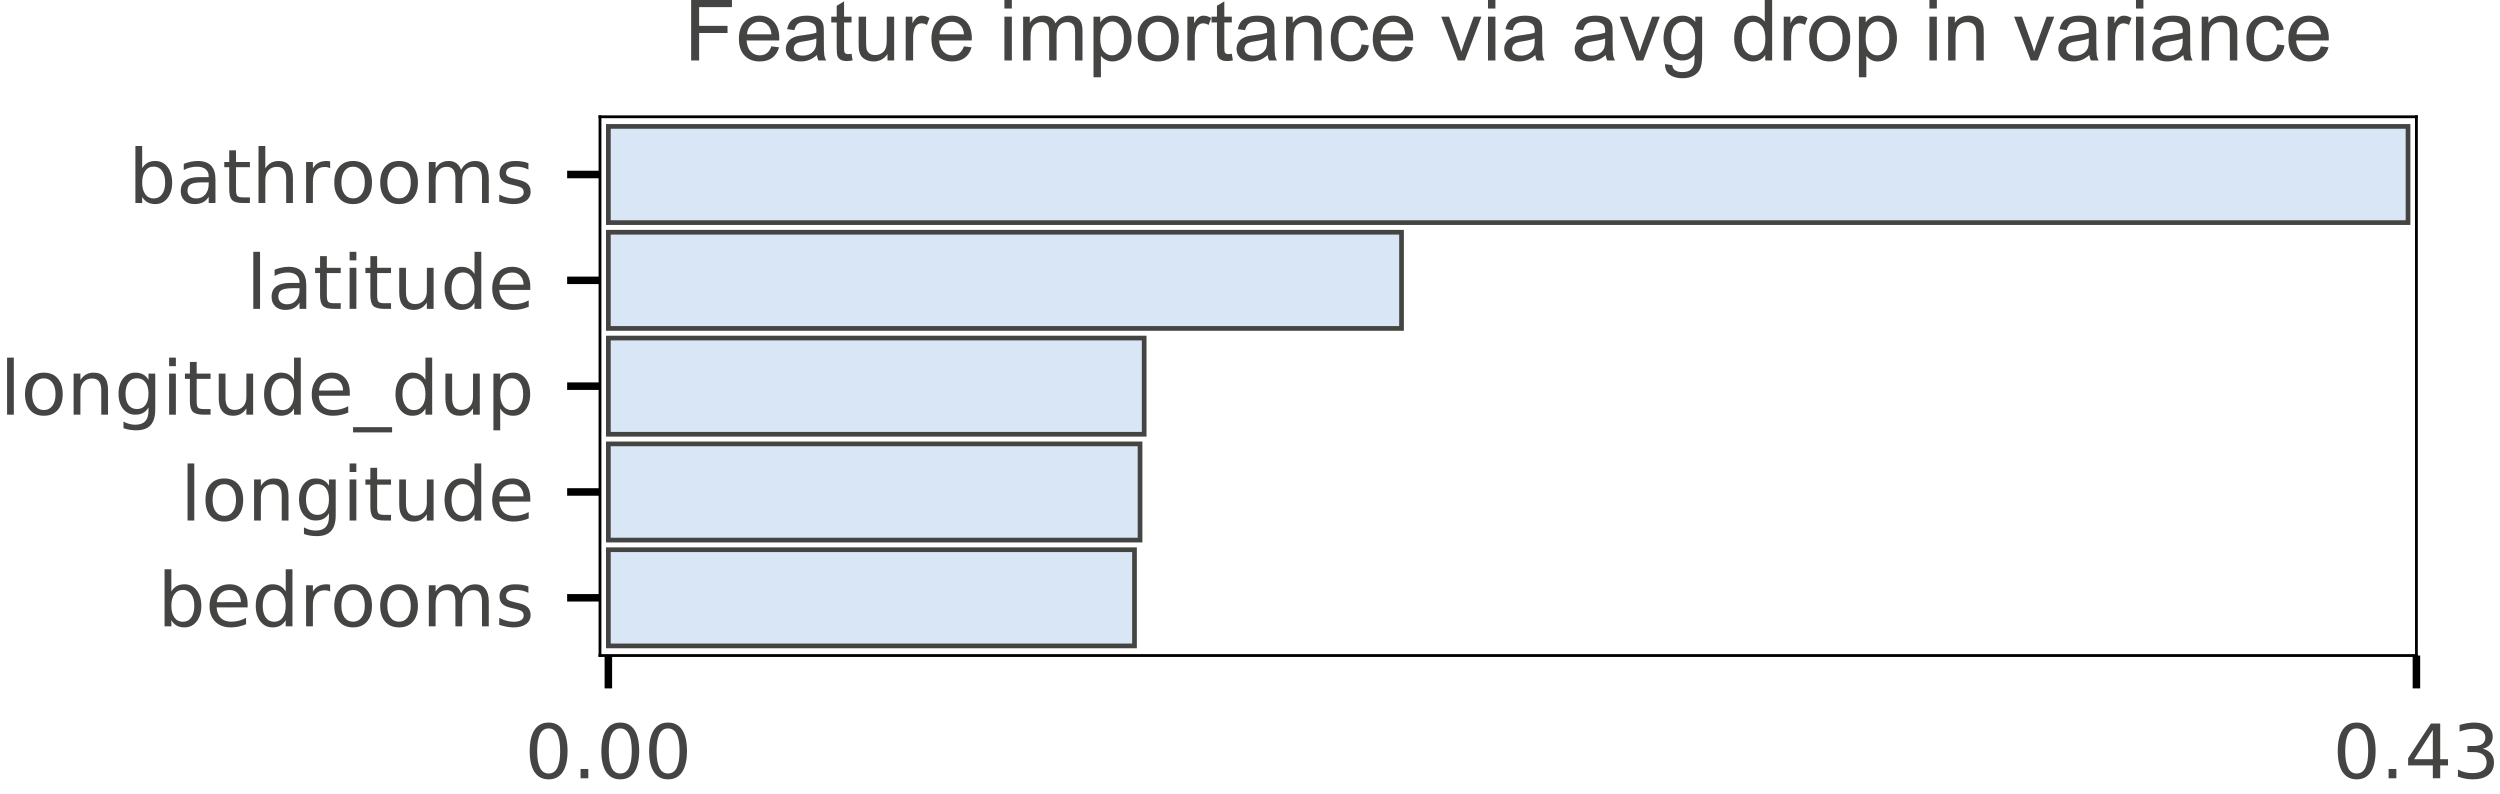
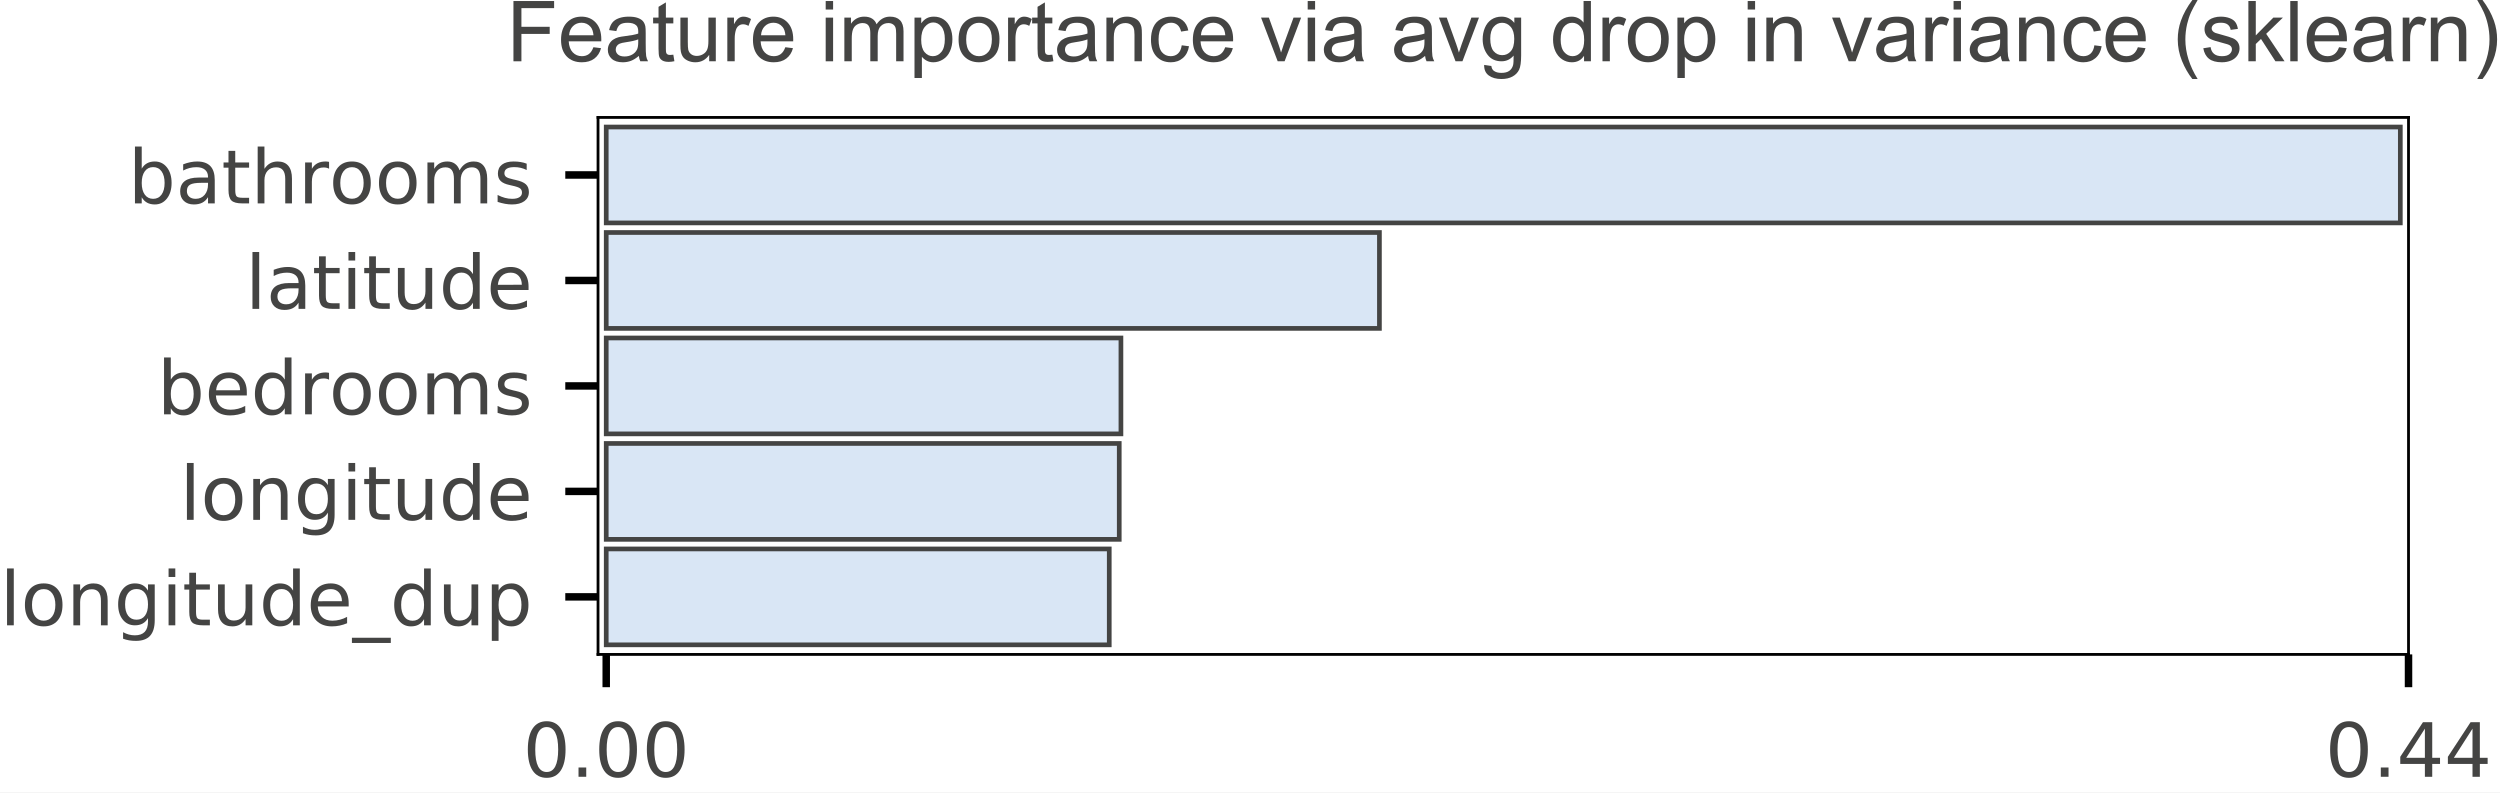
- <svg xmlns="http://www.w3.org/2000/svg" xmlns:xlink="http://www.w3.org/1999/xlink" height="84.585pt" version="1.1" viewBox="0 0 266.355 84.585" width="266.355pt">
+ <svg xmlns="http://www.w3.org/2000/svg" xmlns:xlink="http://www.w3.org/1999/xlink" height="84.694pt" version="1.1" viewBox="0 0 267.228 84.694" width="267.228pt">
  <defs>
    <style type="text/css">
*{stroke-linecap:butt;stroke-linejoin:round;}
  </style>
  </defs>
  <g id="figure_1">
    <g id="patch_1">
-       <path d="M 0 84.585  L 266.355 84.585  L 266.355 0  L 0 0  z " style="fill:#ffffff;" />
+       <path d="M 0 84.694  L 267.228 84.694  L 267.228 0  L 0 0  z " style="fill:#ffffff;" />
    </g>
    <g id="axes_1">
      <g id="patch_2">
-         <path d="M 63.924 69.842  L 257.449 69.842  L 257.449 12.442  L 63.924 12.442  z " style="fill:#ffffff;" />
+         <path d="M 63.924 69.952  L 257.449 69.952  L 257.449 12.552  L 63.924 12.552  z " style="fill:#ffffff;" />
      </g>
      <g id="patch_3">
-         <path clip-path="url(#p1137588283)" d="M 64.816 13.467  L 256.557 13.467  L 256.557 23.717  L 64.816 23.717  z " style="fill:#d9e6f5;stroke:#444443;stroke-linejoin:miter;stroke-width:0.5;" />
+         <path clip-path="url(#pfb091841e2)" d="M 64.8 13.577  L 256.573 13.577  L 256.573 23.827  L 64.8 23.827  z " style="fill:#d9e6f5;stroke:#444443;stroke-linejoin:miter;stroke-width:0.5;" />
      </g>
      <g id="patch_4">
-         <path clip-path="url(#p1137588283)" d="M 64.816 24.742  L 149.322 24.742  L 149.322 34.992  L 64.816 34.992  z " style="fill:#d9e6f5;stroke:#444443;stroke-linejoin:miter;stroke-width:0.5;" />
+         <path clip-path="url(#pfb091841e2)" d="M 64.8 24.852  L 147.448 24.852  L 147.448 35.102  L 64.8 35.102  z " style="fill:#d9e6f5;stroke:#444443;stroke-linejoin:miter;stroke-width:0.5;" />
      </g>
      <g id="patch_5">
-         <path clip-path="url(#p1137588283)" d="M 64.816 36.017  L 121.902 36.017  L 121.902 46.267  L 64.816 46.267  z " style="fill:#d9e6f5;stroke:#444443;stroke-linejoin:miter;stroke-width:0.5;" />
+         <path clip-path="url(#pfb091841e2)" d="M 64.8 36.127  L 119.818 36.127  L 119.818 46.377  L 64.8 46.377  z " style="fill:#d9e6f5;stroke:#444443;stroke-linejoin:miter;stroke-width:0.5;" />
      </g>
      <g id="patch_6">
-         <path clip-path="url(#p1137588283)" d="M 64.816 47.292  L 121.463 47.292  L 121.463 57.542  L 64.816 57.542  z " style="fill:#d9e6f5;stroke:#444443;stroke-linejoin:miter;stroke-width:0.5;" />
+         <path clip-path="url(#pfb091841e2)" d="M 64.8 47.402  L 119.637 47.402  L 119.637 57.652  L 64.8 57.652  z " style="fill:#d9e6f5;stroke:#444443;stroke-linejoin:miter;stroke-width:0.5;" />
      </g>
      <g id="patch_7">
-         <path clip-path="url(#p1137588283)" d="M 64.816 58.567  L 120.871 58.567  L 120.871 68.817  L 64.816 68.817  z " style="fill:#d9e6f5;stroke:#444443;stroke-linejoin:miter;stroke-width:0.5;" />
+         <path clip-path="url(#pfb091841e2)" d="M 64.8 58.677  L 118.569 58.677  L 118.569 68.927  L 64.8 68.927  z " style="fill:#d9e6f5;stroke:#444443;stroke-linejoin:miter;stroke-width:0.5;" />
      </g>
      <g id="matplotlib.axis_1">
        <g id="xtick_1">
          <g id="line2d_1">
            <defs>
-               <path d="M 0 0  L 0 3.5  " id="mfc25a917f9" style="stroke:#000000;stroke-width:0.8;" />
-             </defs>
-             <g>
-               <use style="stroke:#000000;stroke-width:0.8;" x="64.816" xlink:href="#mfc25a917f9" y="69.842" />
+               <path d="M 0 0  L 0 3.5  " id="m6f439a4729" style="stroke:#000000;stroke-width:0.8;" />
+             </defs>
+             <g>
+               <use style="stroke:#000000;stroke-width:0.8;" x="64.8" xlink:href="#m6f439a4729" y="69.952" />
            </g>
          </g>
          <g id="text_1">
            <defs>
              <path d="M 31.781 66.406  Q 24.172 66.406 20.328 58.906  Q 16.5 51.422 16.5 36.375  Q 16.5 21.391 20.328 13.891  Q 24.172 6.391 31.781 6.391  Q 39.453 6.391 43.281 13.891  Q 47.125 21.391 47.125 36.375  Q 47.125 51.422 43.281 58.906  Q 39.453 66.406 31.781 66.406  z M 31.781 74.219  Q 44.047 74.219 50.516 64.516  Q 56.984 54.828 56.984 36.375  Q 56.984 17.969 50.516 8.266  Q 44.047 -1.422 31.781 -1.422  Q 19.531 -1.422 13.062 8.266  Q 6.594 17.969 6.594 36.375  Q 6.594 54.828 13.062 64.516  Q 19.531 74.219 31.781 74.219  z " id="DejaVuSans-30" />
              <path d="M 10.688 12.406  L 21 12.406  L 21 0  L 10.688 0  z " id="DejaVuSans-2e" />
            </defs>
-             <g style="fill:#444443;" transform="translate(55.90957 82.92078)scale(0.08 -0.08)">
+             <g style="fill:#444443;" transform="translate(55.89359 83.03047)scale(0.08 -0.08)">
              <use xlink:href="#DejaVuSans-30" />
              <use x="63.623" xlink:href="#DejaVuSans-2e" />
              <use x="95.41" xlink:href="#DejaVuSans-30" />
              <use x="159.033" xlink:href="#DejaVuSans-30" />
            </g>
          </g>
        </g>
        <g id="xtick_2">
          <g id="line2d_2">
            <g>
-               <use style="stroke:#000000;stroke-width:0.8;" x="257.449" xlink:href="#mfc25a917f9" y="69.842" />
+               <use style="stroke:#000000;stroke-width:0.8;" x="257.449" xlink:href="#m6f439a4729" y="69.952" />
            </g>
          </g>
          <g id="text_2">
            <defs>
              <path d="M 37.797 64.312  L 12.891 25.391  L 37.797 25.391  z M 35.203 72.906  L 47.609 72.906  L 47.609 25.391  L 58.016 25.391  L 58.016 17.188  L 47.609 17.188  L 47.609 0  L 37.797 0  L 37.797 17.188  L 4.891 17.188  L 4.891 26.703  z " id="DejaVuSans-34" />
-               <path d="M 40.578 39.312  Q 47.656 37.797 51.625 33  Q 55.609 28.219 55.609 21.188  Q 55.609 10.406 48.188 4.484  Q 40.766 -1.422 27.094 -1.422  Q 22.516 -1.422 17.656 -0.516  Q 12.797 0.391 7.625 2.203  L 7.625 11.719  Q 11.719 9.328 16.594 8.109  Q 21.484 6.891 26.812 6.891  Q 36.078 6.891 40.938 10.547  Q 45.797 14.203 45.797 21.188  Q 45.797 27.641 41.281 31.266  Q 36.766 34.906 28.719 34.906  L 20.219 34.906  L 20.219 43.016  L 29.109 43.016  Q 36.375 43.016 40.234 45.922  Q 44.094 48.828 44.094 54.297  Q 44.094 59.906 40.109 62.906  Q 36.141 65.922 28.719 65.922  Q 24.656 65.922 20.016 65.031  Q 15.375 64.156 9.812 62.312  L 9.812 71.094  Q 15.438 72.656 20.344 73.438  Q 25.25 74.219 29.594 74.219  Q 40.828 74.219 47.359 69.109  Q 53.906 64.016 53.906 55.328  Q 53.906 49.266 50.438 45.094  Q 46.969 40.922 40.578 39.312  z " id="DejaVuSans-33" />
-             </defs>
-             <g style="fill:#444443;" transform="translate(248.5425 82.92078)scale(0.08 -0.08)">
+             </defs>
+             <g style="fill:#444443;" transform="translate(248.5425 83.03047)scale(0.08 -0.08)">
              <use xlink:href="#DejaVuSans-30" />
              <use x="63.623" xlink:href="#DejaVuSans-2e" />
              <use x="95.41" xlink:href="#DejaVuSans-34" />
-               <use x="159.033" xlink:href="#DejaVuSans-33" />
+               <use x="159.033" xlink:href="#DejaVuSans-34" />
            </g>
          </g>
        </g>
      </g>
      <g id="matplotlib.axis_2">
        <g id="ytick_1">
          <g id="line2d_3">
            <defs>
-               <path d="M 0 0  L -3.5 0  " id="mf39a4a73df" style="stroke:#000000;stroke-width:0.8;" />
-             </defs>
-             <g>
-               <use style="stroke:#000000;stroke-width:0.8;" x="63.924" xlink:href="#mf39a4a73df" y="18.592" />
+               <path d="M 0 0  L -3.5 0  " id="mdb4464d7c2" style="stroke:#000000;stroke-width:0.8;" />
+             </defs>
+             <g>
+               <use style="stroke:#000000;stroke-width:0.8;" x="63.924" xlink:href="#mdb4464d7c2" y="18.702" />
            </g>
          </g>
          <g id="text_3">
            <defs>
              <path d="M 48.688 27.297  Q 48.688 37.203 44.609 42.844  Q 40.531 48.484 33.406 48.484  Q 26.266 48.484 22.188 42.844  Q 18.109 37.203 18.109 27.297  Q 18.109 17.391 22.188 11.75  Q 26.266 6.109 33.406 6.109  Q 40.531 6.109 44.609 11.75  Q 48.688 17.391 48.688 27.297  z M 18.109 46.391  Q 20.953 51.266 25.266 53.625  Q 29.594 56 35.594 56  Q 45.562 56 51.781 48.094  Q 58.016 40.188 58.016 27.297  Q 58.016 14.406 51.781 6.484  Q 45.562 -1.422 35.594 -1.422  Q 29.594 -1.422 25.266 0.953  Q 20.953 3.328 18.109 8.203  L 18.109 0  L 9.078 0  L 9.078 75.984  L 18.109 75.984  z " id="DejaVuSans-62" />
              <path d="M 34.281 27.484  Q 23.391 27.484 19.188 25  Q 14.984 22.516 14.984 16.5  Q 14.984 11.719 18.141 8.906  Q 21.297 6.109 26.703 6.109  Q 34.188 6.109 38.703 11.406  Q 43.219 16.703 43.219 25.484  L 43.219 27.484  z M 52.203 31.203  L 52.203 0  L 43.219 0  L 43.219 8.297  Q 40.141 3.328 35.547 0.953  Q 30.953 -1.422 24.312 -1.422  Q 15.922 -1.422 10.953 3.297  Q 6 8.016 6 15.922  Q 6 25.141 12.172 29.828  Q 18.359 34.516 30.609 34.516  L 43.219 34.516  L 43.219 35.406  Q 43.219 41.609 39.141 45  Q 35.062 48.391 27.688 48.391  Q 23 48.391 18.547 47.266  Q 14.109 46.141 10.016 43.891  L 10.016 52.203  Q 14.938 54.109 19.578 55.047  Q 24.219 56 28.609 56  Q 40.484 56 46.344 49.844  Q 52.203 43.703 52.203 31.203  z " id="DejaVuSans-61" />
              <path d="M 18.312 70.219  L 18.312 54.688  L 36.812 54.688  L 36.812 47.703  L 18.312 47.703  L 18.312 18.016  Q 18.312 11.328 20.141 9.422  Q 21.969 7.516 27.594 7.516  L 36.812 7.516  L 36.812 0  L 27.594 0  Q 17.188 0 13.234 3.875  Q 9.281 7.766 9.281 18.016  L 9.281 47.703  L 2.688 47.703  L 2.688 54.688  L 9.281 54.688  L 9.281 70.219  z " id="DejaVuSans-74" />
              <path d="M 54.891 33.016  L 54.891 0  L 45.906 0  L 45.906 32.719  Q 45.906 40.484 42.875 44.328  Q 39.844 48.188 33.797 48.188  Q 26.516 48.188 22.312 43.547  Q 18.109 38.922 18.109 30.906  L 18.109 0  L 9.078 0  L 9.078 75.984  L 18.109 75.984  L 18.109 46.188  Q 21.344 51.125 25.703 53.562  Q 30.078 56 35.797 56  Q 45.219 56 50.047 50.172  Q 54.891 44.344 54.891 33.016  z " id="DejaVuSans-68" />
              <path d="M 41.109 46.297  Q 39.594 47.172 37.812 47.578  Q 36.031 48 33.891 48  Q 26.266 48 22.188 43.047  Q 18.109 38.094 18.109 28.812  L 18.109 0  L 9.078 0  L 9.078 54.688  L 18.109 54.688  L 18.109 46.188  Q 20.953 51.172 25.484 53.578  Q 30.031 56 36.531 56  Q 37.453 56 38.578 55.875  Q 39.703 55.766 41.062 55.516  z " id="DejaVuSans-72" />
              <path d="M 30.609 48.391  Q 23.391 48.391 19.188 42.75  Q 14.984 37.109 14.984 27.297  Q 14.984 17.484 19.156 11.844  Q 23.344 6.203 30.609 6.203  Q 37.797 6.203 41.984 11.859  Q 46.188 17.531 46.188 27.297  Q 46.188 37.016 41.984 42.703  Q 37.797 48.391 30.609 48.391  z M 30.609 56  Q 42.328 56 49.016 48.375  Q 55.719 40.766 55.719 27.297  Q 55.719 13.875 49.016 6.219  Q 42.328 -1.422 30.609 -1.422  Q 18.844 -1.422 12.172 6.219  Q 5.516 13.875 5.516 27.297  Q 5.516 40.766 12.172 48.375  Q 18.844 56 30.609 56  z " id="DejaVuSans-6f" />
              <path d="M 52 44.188  Q 55.375 50.25 60.062 53.125  Q 64.75 56 71.094 56  Q 79.641 56 84.281 50.016  Q 88.922 44.047 88.922 33.016  L 88.922 0  L 79.891 0  L 79.891 32.719  Q 79.891 40.578 77.094 44.375  Q 74.312 48.188 68.609 48.188  Q 61.625 48.188 57.562 43.547  Q 53.516 38.922 53.516 30.906  L 53.516 0  L 44.484 0  L 44.484 32.719  Q 44.484 40.625 41.703 44.406  Q 38.922 48.188 33.109 48.188  Q 26.219 48.188 22.156 43.531  Q 18.109 38.875 18.109 30.906  L 18.109 0  L 9.078 0  L 9.078 54.688  L 18.109 54.688  L 18.109 46.188  Q 21.188 51.219 25.484 53.609  Q 29.781 56 35.688 56  Q 41.656 56 45.828 52.969  Q 50 49.953 52 44.188  z " id="DejaVuSans-6d" />
              <path d="M 44.281 53.078  L 44.281 44.578  Q 40.484 46.531 36.375 47.5  Q 32.281 48.484 27.875 48.484  Q 21.188 48.484 17.844 46.438  Q 14.5 44.391 14.5 40.281  Q 14.5 37.156 16.891 35.375  Q 19.281 33.594 26.516 31.984  L 29.594 31.297  Q 39.156 29.25 43.188 25.516  Q 47.219 21.781 47.219 15.094  Q 47.219 7.469 41.188 3.016  Q 35.156 -1.422 24.609 -1.422  Q 20.219 -1.422 15.453 -0.562  Q 10.688 0.297 5.422 2  L 5.422 11.281  Q 10.406 8.688 15.234 7.391  Q 20.062 6.109 24.812 6.109  Q 31.156 6.109 34.562 8.281  Q 37.984 10.453 37.984 14.406  Q 37.984 18.062 35.516 20.016  Q 33.062 21.969 24.703 23.781  L 21.578 24.516  Q 13.234 26.266 9.516 29.906  Q 5.812 33.547 5.812 39.891  Q 5.812 47.609 11.281 51.797  Q 16.75 56 26.812 56  Q 31.781 56 36.172 55.266  Q 40.578 54.547 44.281 53.078  z " id="DejaVuSans-73" />
            </defs>
-             <g style="fill:#444443;" transform="translate(13.7 21.63141)scale(0.08 -0.08)">
+             <g style="fill:#444443;" transform="translate(13.7 21.74109)scale(0.08 -0.08)">
              <use xlink:href="#DejaVuSans-62" />
              <use x="63.477" xlink:href="#DejaVuSans-61" />
              <use x="124.756" xlink:href="#DejaVuSans-74" />
              <use x="163.965" xlink:href="#DejaVuSans-68" />
              <use x="227.344" xlink:href="#DejaVuSans-72" />
              <use x="268.426" xlink:href="#DejaVuSans-6f" />
              <use x="329.607" xlink:href="#DejaVuSans-6f" />
              <use x="390.789" xlink:href="#DejaVuSans-6d" />
              <use x="488.201" xlink:href="#DejaVuSans-73" />
            </g>
          </g>
        </g>
        <g id="ytick_2">
          <g id="line2d_4">
            <g>
-               <use style="stroke:#000000;stroke-width:0.8;" x="63.924" xlink:href="#mf39a4a73df" y="29.867" />
+               <use style="stroke:#000000;stroke-width:0.8;" x="63.924" xlink:href="#mdb4464d7c2" y="29.977" />
            </g>
          </g>
          <g id="text_4">
            <defs>
              <path d="M 9.422 75.984  L 18.406 75.984  L 18.406 0  L 9.422 0  z " id="DejaVuSans-6c" />
              <path d="M 9.422 54.688  L 18.406 54.688  L 18.406 0  L 9.422 0  z M 9.422 75.984  L 18.406 75.984  L 18.406 64.594  L 9.422 64.594  z " id="DejaVuSans-69" />
              <path d="M 8.5 21.578  L 8.5 54.688  L 17.484 54.688  L 17.484 21.922  Q 17.484 14.156 20.5 10.266  Q 23.531 6.391 29.594 6.391  Q 36.859 6.391 41.078 11.031  Q 45.312 15.672 45.312 23.688  L 45.312 54.688  L 54.297 54.688  L 54.297 0  L 45.312 0  L 45.312 8.406  Q 42.047 3.422 37.719 1  Q 33.406 -1.422 27.688 -1.422  Q 18.266 -1.422 13.375 4.438  Q 8.5 10.297 8.5 21.578  z M 31.109 56  z " id="DejaVuSans-75" />
              <path d="M 45.406 46.391  L 45.406 75.984  L 54.391 75.984  L 54.391 0  L 45.406 0  L 45.406 8.203  Q 42.578 3.328 38.25 0.953  Q 33.938 -1.422 27.875 -1.422  Q 17.969 -1.422 11.734 6.484  Q 5.516 14.406 5.516 27.297  Q 5.516 40.188 11.734 48.094  Q 17.969 56 27.875 56  Q 33.938 56 38.25 53.625  Q 42.578 51.266 45.406 46.391  z M 14.797 27.297  Q 14.797 17.391 18.875 11.75  Q 22.953 6.109 30.078 6.109  Q 37.203 6.109 41.297 11.75  Q 45.406 17.391 45.406 27.297  Q 45.406 37.203 41.297 42.844  Q 37.203 48.484 30.078 48.484  Q 22.953 48.484 18.875 42.844  Q 14.797 37.203 14.797 27.297  z " id="DejaVuSans-64" />
              <path d="M 56.203 29.594  L 56.203 25.203  L 14.891 25.203  Q 15.484 15.922 20.484 11.062  Q 25.484 6.203 34.422 6.203  Q 39.594 6.203 44.453 7.469  Q 49.312 8.734 54.109 11.281  L 54.109 2.781  Q 49.266 0.734 44.188 -0.344  Q 39.109 -1.422 33.891 -1.422  Q 20.797 -1.422 13.156 6.188  Q 5.516 13.812 5.516 26.812  Q 5.516 40.234 12.766 48.109  Q 20.016 56 32.328 56  Q 43.359 56 49.781 48.891  Q 56.203 41.797 56.203 29.594  z M 47.219 32.234  Q 47.125 39.594 43.094 43.984  Q 39.062 48.391 32.422 48.391  Q 24.906 48.391 20.391 44.141  Q 15.875 39.891 15.188 32.172  z " id="DejaVuSans-65" />
            </defs>
-             <g style="fill:#444443;" transform="translate(26.2325 32.90641)scale(0.08 -0.08)">
+             <g style="fill:#444443;" transform="translate(26.2325 33.01609)scale(0.08 -0.08)">
              <use xlink:href="#DejaVuSans-6c" />
              <use x="27.783" xlink:href="#DejaVuSans-61" />
              <use x="89.062" xlink:href="#DejaVuSans-74" />
              <use x="128.271" xlink:href="#DejaVuSans-69" />
              <use x="156.055" xlink:href="#DejaVuSans-74" />
              <use x="195.264" xlink:href="#DejaVuSans-75" />
              <use x="258.643" xlink:href="#DejaVuSans-64" />
              <use x="322.119" xlink:href="#DejaVuSans-65" />
            </g>
          </g>
        </g>
        <g id="ytick_3">
          <g id="line2d_5">
            <g>
-               <use style="stroke:#000000;stroke-width:0.8;" x="63.924" xlink:href="#mf39a4a73df" y="41.142" />
+               <use style="stroke:#000000;stroke-width:0.8;" x="63.924" xlink:href="#mdb4464d7c2" y="41.252" />
            </g>
          </g>
          <g id="text_5">
+             <g style="fill:#444443;" transform="translate(16.8075 44.29109)scale(0.08 -0.08)">
+               <use xlink:href="#DejaVuSans-62" />
+               <use x="63.477" xlink:href="#DejaVuSans-65" />
+               <use x="125" xlink:href="#DejaVuSans-64" />
+               <use x="188.477" xlink:href="#DejaVuSans-72" />
+               <use x="229.559" xlink:href="#DejaVuSans-6f" />
+               <use x="290.74" xlink:href="#DejaVuSans-6f" />
+               <use x="351.922" xlink:href="#DejaVuSans-6d" />
+               <use x="449.334" xlink:href="#DejaVuSans-73" />
+             </g>
+           </g>
+         </g>
+         <g id="ytick_4">
+           <g id="line2d_6">
+             <g>
+               <use style="stroke:#000000;stroke-width:0.8;" x="63.924" xlink:href="#mdb4464d7c2" y="52.527" />
+             </g>
+           </g>
+           <g id="text_6">
            <defs>
              <path d="M 54.891 33.016  L 54.891 0  L 45.906 0  L 45.906 32.719  Q 45.906 40.484 42.875 44.328  Q 39.844 48.188 33.797 48.188  Q 26.516 48.188 22.312 43.547  Q 18.109 38.922 18.109 30.906  L 18.109 0  L 9.078 0  L 9.078 54.688  L 18.109 54.688  L 18.109 46.188  Q 21.344 51.125 25.703 53.562  Q 30.078 56 35.797 56  Q 45.219 56 50.047 50.172  Q 54.891 44.344 54.891 33.016  z " id="DejaVuSans-6e" />
              <path d="M 45.406 27.984  Q 45.406 37.75 41.375 43.109  Q 37.359 48.484 30.078 48.484  Q 22.859 48.484 18.828 43.109  Q 14.797 37.75 14.797 27.984  Q 14.797 18.266 18.828 12.891  Q 22.859 7.516 30.078 7.516  Q 37.359 7.516 41.375 12.891  Q 45.406 18.266 45.406 27.984  z M 54.391 6.781  Q 54.391 -7.172 48.188 -13.984  Q 42 -20.797 29.203 -20.797  Q 24.469 -20.797 20.266 -20.094  Q 16.062 -19.391 12.109 -17.922  L 12.109 -9.188  Q 16.062 -11.328 19.922 -12.344  Q 23.781 -13.375 27.781 -13.375  Q 36.625 -13.375 41.016 -8.766  Q 45.406 -4.156 45.406 5.172  L 45.406 9.625  Q 42.625 4.781 38.281 2.391  Q 33.938 0 27.875 0  Q 17.828 0 11.672 7.656  Q 5.516 15.328 5.516 27.984  Q 5.516 40.672 11.672 48.328  Q 17.828 56 27.875 56  Q 33.938 56 38.281 53.609  Q 42.625 51.219 45.406 46.391  L 45.406 54.688  L 54.391 54.688  z " id="DejaVuSans-67" />
+             </defs>
+             <g style="fill:#444443;" transform="translate(19.2275 55.56609)scale(0.08 -0.08)">
+               <use xlink:href="#DejaVuSans-6c" />
+               <use x="27.783" xlink:href="#DejaVuSans-6f" />
+               <use x="88.965" xlink:href="#DejaVuSans-6e" />
+               <use x="152.344" xlink:href="#DejaVuSans-67" />
+               <use x="215.82" xlink:href="#DejaVuSans-69" />
+               <use x="243.604" xlink:href="#DejaVuSans-74" />
+               <use x="282.812" xlink:href="#DejaVuSans-75" />
+               <use x="346.191" xlink:href="#DejaVuSans-64" />
+               <use x="409.668" xlink:href="#DejaVuSans-65" />
+             </g>
+           </g>
+         </g>
+         <g id="ytick_5">
+           <g id="line2d_7">
+             <g>
+               <use style="stroke:#000000;stroke-width:0.8;" x="63.924" xlink:href="#mdb4464d7c2" y="63.802" />
+             </g>
+           </g>
+           <g id="text_7">
+             <defs>
              <path d="M 50.984 -16.609  L 50.984 -23.578  L -0.984 -23.578  L -0.984 -16.609  z " id="DejaVuSans-5f" />
              <path d="M 18.109 8.203  L 18.109 -20.797  L 9.078 -20.797  L 9.078 54.688  L 18.109 54.688  L 18.109 46.391  Q 20.953 51.266 25.266 53.625  Q 29.594 56 35.594 56  Q 45.562 56 51.781 48.094  Q 58.016 40.188 58.016 27.297  Q 58.016 14.406 51.781 6.484  Q 45.562 -1.422 35.594 -1.422  Q 29.594 -1.422 25.266 0.953  Q 20.953 3.328 18.109 8.203  z M 48.688 27.297  Q 48.688 37.203 44.609 42.844  Q 40.531 48.484 33.406 48.484  Q 26.266 48.484 22.188 42.844  Q 18.109 37.203 18.109 27.297  Q 18.109 17.391 22.188 11.75  Q 26.266 6.109 33.406 6.109  Q 40.531 6.109 44.609 11.75  Q 48.688 17.391 48.688 27.297  z " id="DejaVuSans-70" />
            </defs>
-             <g style="fill:#444443;" transform="translate(0 44.18141)scale(0.08 -0.08)">
+             <g style="fill:#444443;" transform="translate(0 66.84109)scale(0.08 -0.08)">
              <use xlink:href="#DejaVuSans-6c" />
              <use x="27.783" xlink:href="#DejaVuSans-6f" />
              <use x="88.965" xlink:href="#DejaVuSans-6e" />
              <use x="152.344" xlink:href="#DejaVuSans-67" />
              <use x="215.82" xlink:href="#DejaVuSans-69" />
              <use x="243.604" xlink:href="#DejaVuSans-74" />
              <use x="282.812" xlink:href="#DejaVuSans-75" />
              <use x="346.191" xlink:href="#DejaVuSans-64" />
              <use x="409.668" xlink:href="#DejaVuSans-65" />
              <use x="471.191" xlink:href="#DejaVuSans-5f" />
              <use x="521.191" xlink:href="#DejaVuSans-64" />
              <use x="584.668" xlink:href="#DejaVuSans-75" />
              <use x="648.047" xlink:href="#DejaVuSans-70" />
            </g>
          </g>
        </g>
-         <g id="ytick_4">
-           <g id="line2d_6">
-             <g>
-               <use style="stroke:#000000;stroke-width:0.8;" x="63.924" xlink:href="#mf39a4a73df" y="52.417" />
-             </g>
-           </g>
-           <g id="text_6">
-             <g style="fill:#444443;" transform="translate(19.2275 55.45641)scale(0.08 -0.08)">
-               <use xlink:href="#DejaVuSans-6c" />
-               <use x="27.783" xlink:href="#DejaVuSans-6f" />
-               <use x="88.965" xlink:href="#DejaVuSans-6e" />
-               <use x="152.344" xlink:href="#DejaVuSans-67" />
-               <use x="215.82" xlink:href="#DejaVuSans-69" />
-               <use x="243.604" xlink:href="#DejaVuSans-74" />
-               <use x="282.812" xlink:href="#DejaVuSans-75" />
-               <use x="346.191" xlink:href="#DejaVuSans-64" />
-               <use x="409.668" xlink:href="#DejaVuSans-65" />
-             </g>
-           </g>
-         </g>
-         <g id="ytick_5">
-           <g id="line2d_7">
-             <g>
-               <use style="stroke:#000000;stroke-width:0.8;" x="63.924" xlink:href="#mf39a4a73df" y="63.692" />
-             </g>
-           </g>
-           <g id="text_7">
-             <g style="fill:#444443;" transform="translate(16.8075 66.73141)scale(0.08 -0.08)">
-               <use xlink:href="#DejaVuSans-62" />
-               <use x="63.477" xlink:href="#DejaVuSans-65" />
-               <use x="125" xlink:href="#DejaVuSans-64" />
-               <use x="188.477" xlink:href="#DejaVuSans-72" />
-               <use x="229.559" xlink:href="#DejaVuSans-6f" />
-               <use x="290.74" xlink:href="#DejaVuSans-6f" />
-               <use x="351.922" xlink:href="#DejaVuSans-6d" />
-               <use x="449.334" xlink:href="#DejaVuSans-73" />
-             </g>
-           </g>
-         </g>
      </g>
      <g id="patch_8">
-         <path d="M 63.924 69.842  L 63.924 12.442  " style="fill:none;stroke:#000000;stroke-linecap:square;stroke-linejoin:miter;stroke-width:0.3;" />
+         <path d="M 63.924 69.952  L 63.924 12.552  " style="fill:none;stroke:#000000;stroke-linecap:square;stroke-linejoin:miter;stroke-width:0.3;" />
      </g>
      <g id="patch_9">
-         <path d="M 257.449 69.842  L 257.449 12.442  " style="fill:none;stroke:#000000;stroke-linecap:square;stroke-linejoin:miter;stroke-width:0.3;" />
+         <path d="M 257.449 69.952  L 257.449 12.552  " style="fill:none;stroke:#000000;stroke-linecap:square;stroke-linejoin:miter;stroke-width:0.3;" />
      </g>
      <g id="patch_10">
-         <path d="M 63.924 69.842  L 257.449 69.842  " style="fill:none;stroke:#000000;stroke-linecap:square;stroke-linejoin:miter;stroke-width:0.3;" />
+         <path d="M 63.924 69.952  L 257.449 69.952  " style="fill:none;stroke:#000000;stroke-linecap:square;stroke-linejoin:miter;stroke-width:0.3;" />
      </g>
      <g id="patch_11">
-         <path d="M 63.924 12.442  L 257.449 12.442  " style="fill:none;stroke:#000000;stroke-linecap:square;stroke-linejoin:miter;stroke-width:0.3;" />
+         <path d="M 63.924 12.552  L 257.449 12.552  " style="fill:none;stroke:#000000;stroke-linecap:square;stroke-linejoin:miter;stroke-width:0.3;" />
      </g>
      <g id="text_8">
        <defs>
          <path d="M 8.203 0  L 8.203 71.578  L 56.5 71.578  L 56.5 63.141  L 17.672 63.141  L 17.672 40.969  L 51.266 40.969  L 51.266 32.516  L 17.672 32.516  L 17.672 0  z " id="ArialMT-46" />
          <path d="M 42.094 16.703  L 51.172 15.578  Q 49.031 7.625 43.219 3.219  Q 37.406 -1.172 28.375 -1.172  Q 17 -1.172 10.328 5.828  Q 3.656 12.844 3.656 25.484  Q 3.656 38.578 10.391 45.797  Q 17.141 53.031 27.875 53.031  Q 38.281 53.031 44.875 45.953  Q 51.469 38.875 51.469 26.031  Q 51.469 25.25 51.422 23.688  L 12.75 23.688  Q 13.234 15.141 17.578 10.594  Q 21.922 6.062 28.422 6.062  Q 33.25 6.062 36.672 8.594  Q 40.094 11.141 42.094 16.703  z M 13.234 30.906  L 42.188 30.906  Q 41.609 37.453 38.875 40.719  Q 34.672 45.797 27.984 45.797  Q 21.922 45.797 17.797 41.75  Q 13.672 37.703 13.234 30.906  z " id="ArialMT-65" />
          <path d="M 40.438 6.391  Q 35.547 2.25 31.031 0.531  Q 26.516 -1.172 21.344 -1.172  Q 12.797 -1.172 8.203 3  Q 3.609 7.172 3.609 13.672  Q 3.609 17.484 5.344 20.625  Q 7.078 23.781 9.891 25.688  Q 12.703 27.594 16.219 28.562  Q 18.797 29.25 24.031 29.891  Q 34.672 31.156 39.703 32.906  Q 39.75 34.719 39.75 35.203  Q 39.75 40.578 37.25 42.781  Q 33.891 45.75 27.25 45.75  Q 21.047 45.75 18.094 43.578  Q 15.141 41.406 13.719 35.891  L 5.125 37.062  Q 6.297 42.578 8.984 45.969  Q 11.672 49.359 16.75 51.188  Q 21.828 53.031 28.516 53.031  Q 35.156 53.031 39.297 51.469  Q 43.453 49.906 45.406 47.531  Q 47.359 45.172 48.141 41.547  Q 48.578 39.312 48.578 33.453  L 48.578 21.734  Q 48.578 9.469 49.141 6.219  Q 49.703 2.984 51.375 0  L 42.188 0  Q 40.828 2.734 40.438 6.391  z M 39.703 26.031  Q 34.906 24.078 25.344 22.703  Q 19.922 21.922 17.672 20.938  Q 15.438 19.969 14.203 18.094  Q 12.984 16.219 12.984 13.922  Q 12.984 10.406 15.641 8.062  Q 18.312 5.719 23.438 5.719  Q 28.516 5.719 32.469 7.938  Q 36.422 10.156 38.281 14.016  Q 39.703 17 39.703 22.797  z " id="ArialMT-61" />
          <path d="M 25.781 7.859  L 27.047 0.094  Q 23.344 -0.688 20.406 -0.688  Q 15.625 -0.688 12.984 0.828  Q 10.359 2.344 9.281 4.812  Q 8.203 7.281 8.203 15.188  L 8.203 45.016  L 1.766 45.016  L 1.766 51.859  L 8.203 51.859  L 8.203 64.703  L 16.938 69.969  L 16.938 51.859  L 25.781 51.859  L 25.781 45.016  L 16.938 45.016  L 16.938 14.703  Q 16.938 10.938 17.406 9.859  Q 17.875 8.797 18.922 8.156  Q 19.969 7.516 21.922 7.516  Q 23.391 7.516 25.781 7.859  z " id="ArialMT-74" />
          <path d="M 40.578 0  L 40.578 7.625  Q 34.516 -1.172 24.125 -1.172  Q 19.531 -1.172 15.547 0.578  Q 11.578 2.344 9.641 5  Q 7.719 7.672 6.938 11.531  Q 6.391 14.109 6.391 19.734  L 6.391 51.859  L 15.188 51.859  L 15.188 23.094  Q 15.188 16.219 15.719 13.812  Q 16.547 10.359 19.234 8.375  Q 21.922 6.391 25.875 6.391  Q 29.828 6.391 33.297 8.422  Q 36.766 10.453 38.203 13.938  Q 39.656 17.438 39.656 24.078  L 39.656 51.859  L 48.438 51.859  L 48.438 0  z " id="ArialMT-75" />
          <path d="M 6.5 0  L 6.5 51.859  L 14.406 51.859  L 14.406 44  Q 17.438 49.516 20 51.266  Q 22.562 53.031 25.641 53.031  Q 30.078 53.031 34.672 50.203  L 31.641 42.047  Q 28.422 43.953 25.203 43.953  Q 22.312 43.953 20.016 42.219  Q 17.719 40.484 16.75 37.406  Q 15.281 32.719 15.281 27.156  L 15.281 0  z " id="ArialMT-72" />
          <path id="ArialMT-20" />
          <path d="M 6.641 61.469  L 6.641 71.578  L 15.438 71.578  L 15.438 61.469  z M 6.641 0  L 6.641 51.859  L 15.438 51.859  L 15.438 0  z " id="ArialMT-69" />
          <path d="M 6.594 0  L 6.594 51.859  L 14.453 51.859  L 14.453 44.578  Q 16.891 48.391 20.938 50.703  Q 25 53.031 30.172 53.031  Q 35.938 53.031 39.625 50.641  Q 43.312 48.25 44.828 43.953  Q 50.984 53.031 60.844 53.031  Q 68.562 53.031 72.703 48.75  Q 76.859 44.484 76.859 35.594  L 76.859 0  L 68.109 0  L 68.109 32.672  Q 68.109 37.938 67.25 40.25  Q 66.406 42.578 64.156 43.984  Q 61.922 45.406 58.891 45.406  Q 53.422 45.406 49.797 41.766  Q 46.188 38.141 46.188 30.125  L 46.188 0  L 37.406 0  L 37.406 33.688  Q 37.406 39.547 35.25 42.469  Q 33.109 45.406 28.219 45.406  Q 24.516 45.406 21.359 43.453  Q 18.219 41.5 16.797 37.734  Q 15.375 33.984 15.375 26.906  L 15.375 0  z " id="ArialMT-6d" />
          <path d="M 6.594 -19.875  L 6.594 51.859  L 14.594 51.859  L 14.594 45.125  Q 17.438 49.078 21 51.047  Q 24.562 53.031 29.641 53.031  Q 36.281 53.031 41.359 49.609  Q 46.438 46.188 49.016 39.953  Q 51.609 33.734 51.609 26.312  Q 51.609 18.359 48.75 11.984  Q 45.906 5.609 40.453 2.219  Q 35.016 -1.172 29 -1.172  Q 24.609 -1.172 21.109 0.688  Q 17.625 2.547 15.375 5.375  L 15.375 -19.875  z M 14.547 25.641  Q 14.547 15.625 18.594 10.844  Q 22.656 6.062 28.422 6.062  Q 34.281 6.062 38.453 11.016  Q 42.625 15.969 42.625 26.375  Q 42.625 36.281 38.547 41.203  Q 34.469 46.141 28.812 46.141  Q 23.188 46.141 18.859 40.891  Q 14.547 35.641 14.547 25.641  z " id="ArialMT-70" />
          <path d="M 3.328 25.922  Q 3.328 40.328 11.328 47.266  Q 18.016 53.031 27.641 53.031  Q 38.328 53.031 45.109 46.016  Q 51.906 39.016 51.906 26.656  Q 51.906 16.656 48.906 10.906  Q 45.906 5.172 40.156 2  Q 34.422 -1.172 27.641 -1.172  Q 16.75 -1.172 10.031 5.812  Q 3.328 12.797 3.328 25.922  z M 12.359 25.922  Q 12.359 15.969 16.703 11.016  Q 21.047 6.062 27.641 6.062  Q 34.188 6.062 38.531 11.031  Q 42.875 16.016 42.875 26.219  Q 42.875 35.844 38.5 40.797  Q 34.125 45.75 27.641 45.75  Q 21.047 45.75 16.703 40.812  Q 12.359 35.891 12.359 25.922  z " id="ArialMT-6f" />
          <path d="M 6.594 0  L 6.594 51.859  L 14.5 51.859  L 14.5 44.484  Q 20.219 53.031 31 53.031  Q 35.688 53.031 39.625 51.344  Q 43.562 49.656 45.516 46.922  Q 47.469 44.188 48.25 40.438  Q 48.734 37.984 48.734 31.891  L 48.734 0  L 39.938 0  L 39.938 31.547  Q 39.938 36.922 38.906 39.578  Q 37.891 42.234 35.281 43.812  Q 32.672 45.406 29.156 45.406  Q 23.531 45.406 19.453 41.844  Q 15.375 38.281 15.375 28.328  L 15.375 0  z " id="ArialMT-6e" />
          <path d="M 40.438 19  L 49.078 17.875  Q 47.656 8.938 41.812 3.875  Q 35.984 -1.172 27.484 -1.172  Q 16.844 -1.172 10.375 5.781  Q 3.906 12.75 3.906 25.734  Q 3.906 34.125 6.688 40.422  Q 9.469 46.734 15.156 49.875  Q 20.844 53.031 27.547 53.031  Q 35.984 53.031 41.359 48.75  Q 46.734 44.484 48.25 36.625  L 39.703 35.297  Q 38.484 40.531 35.375 43.156  Q 32.281 45.797 27.875 45.797  Q 21.234 45.797 17.078 41.031  Q 12.938 36.281 12.938 25.984  Q 12.938 15.531 16.938 10.797  Q 20.953 6.062 27.391 6.062  Q 32.562 6.062 36.031 9.234  Q 39.5 12.406 40.438 19  z " id="ArialMT-63" />
          <path d="M 21 0  L 1.266 51.859  L 10.547 51.859  L 21.688 20.797  Q 23.484 15.766 25 10.359  Q 26.172 14.453 28.266 20.219  L 39.797 51.859  L 48.828 51.859  L 29.203 0  z " id="ArialMT-76" />
          <path d="M 4.984 -4.297  L 13.531 -5.562  Q 14.062 -9.516 16.5 -11.328  Q 19.781 -13.766 25.438 -13.766  Q 31.547 -13.766 34.859 -11.328  Q 38.188 -8.891 39.359 -4.5  Q 40.047 -1.812 39.984 6.781  Q 34.234 0 25.641 0  Q 14.938 0 9.078 7.719  Q 3.219 15.438 3.219 26.219  Q 3.219 33.641 5.906 39.906  Q 8.594 46.188 13.688 49.609  Q 18.797 53.031 25.688 53.031  Q 34.859 53.031 40.828 45.609  L 40.828 51.859  L 48.922 51.859  L 48.922 7.031  Q 48.922 -5.078 46.453 -10.125  Q 44 -15.188 38.641 -18.109  Q 33.297 -21.047 25.484 -21.047  Q 16.219 -21.047 10.5 -16.875  Q 4.781 -12.703 4.984 -4.297  z M 12.25 26.859  Q 12.25 16.656 16.297 11.969  Q 20.359 7.281 26.469 7.281  Q 32.516 7.281 36.609 11.938  Q 40.719 16.609 40.719 26.562  Q 40.719 36.078 36.5 40.906  Q 32.281 45.75 26.312 45.75  Q 20.453 45.75 16.344 40.984  Q 12.25 36.234 12.25 26.859  z " id="ArialMT-67" />
          <path d="M 40.234 0  L 40.234 6.547  Q 35.297 -1.172 25.734 -1.172  Q 19.531 -1.172 14.328 2.25  Q 9.125 5.672 6.266 11.797  Q 3.422 17.922 3.422 25.875  Q 3.422 33.641 6 39.969  Q 8.594 46.297 13.766 49.656  Q 18.953 53.031 25.344 53.031  Q 30.031 53.031 33.688 51.047  Q 37.359 49.078 39.656 45.906  L 39.656 71.578  L 48.391 71.578  L 48.391 0  z M 12.453 25.875  Q 12.453 15.922 16.641 10.984  Q 20.844 6.062 26.562 6.062  Q 32.328 6.062 36.344 10.766  Q 40.375 15.484 40.375 25.141  Q 40.375 35.797 36.266 40.766  Q 32.172 45.75 26.172 45.75  Q 20.312 45.75 16.375 40.969  Q 12.453 36.188 12.453 25.875  z " id="ArialMT-64" />
+           <path d="M 23.391 -21.047  Q 16.109 -11.859 11.078 0.438  Q 6.062 12.75 6.062 25.922  Q 6.062 37.547 9.812 48.188  Q 14.203 60.547 23.391 72.797  L 29.688 72.797  Q 23.781 62.641 21.875 58.297  Q 18.891 51.562 17.188 44.234  Q 15.094 35.109 15.094 25.875  Q 15.094 2.391 29.688 -21.047  z " id="ArialMT-28" />
+           <path d="M 3.078 15.484  L 11.766 16.844  Q 12.5 11.625 15.844 8.844  Q 19.188 6.062 25.203 6.062  Q 31.25 6.062 34.172 8.516  Q 37.109 10.984 37.109 14.312  Q 37.109 17.281 34.516 19  Q 32.719 20.172 25.531 21.969  Q 15.875 24.422 12.141 26.203  Q 8.406 27.984 6.469 31.125  Q 4.547 34.281 4.547 38.094  Q 4.547 41.547 6.125 44.5  Q 7.719 47.469 10.453 49.422  Q 12.5 50.922 16.031 51.969  Q 19.578 53.031 23.641 53.031  Q 29.734 53.031 34.344 51.266  Q 38.969 49.516 41.156 46.5  Q 43.359 43.5 44.188 38.484  L 35.594 37.312  Q 35.016 41.312 32.203 43.547  Q 29.391 45.797 24.266 45.797  Q 18.219 45.797 15.625 43.797  Q 13.031 41.797 13.031 39.109  Q 13.031 37.406 14.109 36.031  Q 15.188 34.625 17.484 33.688  Q 18.797 33.203 25.25 31.453  Q 34.578 28.953 38.25 27.359  Q 41.938 25.781 44.031 22.75  Q 46.141 19.734 46.141 15.234  Q 46.141 10.844 43.578 6.953  Q 41.016 3.078 36.172 0.953  Q 31.344 -1.172 25.25 -1.172  Q 15.141 -1.172 9.844 3.031  Q 4.547 7.234 3.078 15.484  z " id="ArialMT-73" />
+           <path d="M 6.641 0  L 6.641 71.578  L 15.438 71.578  L 15.438 30.766  L 36.234 51.859  L 47.609 51.859  L 27.781 32.625  L 49.609 0  L 38.766 0  L 21.625 26.516  L 15.438 20.562  L 15.438 0  z " id="ArialMT-6b" />
+           <path d="M 6.391 0  L 6.391 71.578  L 15.188 71.578  L 15.188 0  z " id="ArialMT-6c" />
+           <path d="M 12.359 -21.047  L 6.062 -21.047  Q 20.656 2.391 20.656 25.875  Q 20.656 35.062 18.562 44.094  Q 16.891 51.422 13.922 58.156  Q 12.016 62.547 6.062 72.797  L 12.359 72.797  Q 21.531 60.547 25.922 48.188  Q 29.688 37.547 29.688 25.922  Q 29.688 12.75 24.625 0.438  Q 19.578 -11.859 12.359 -21.047  z " id="ArialMT-29" />
        </defs>
-         <g style="fill:#444443;" transform="translate(72.89687 6.442031)scale(0.09 -0.09)">
+         <g style="fill:#444443;" transform="translate(54.14453 6.551719)scale(0.09 -0.09)">
          <use xlink:href="#ArialMT-46" />
          <use x="61.084" xlink:href="#ArialMT-65" />
          <use x="116.699" xlink:href="#ArialMT-61" />
          <use x="172.314" xlink:href="#ArialMT-74" />
          <use x="200.098" xlink:href="#ArialMT-75" />
          <use x="255.713" xlink:href="#ArialMT-72" />
          <use x="289.014" xlink:href="#ArialMT-65" />
          <use x="344.629" xlink:href="#ArialMT-20" />
          <use x="372.412" xlink:href="#ArialMT-69" />
          <use x="394.629" xlink:href="#ArialMT-6d" />
          <use x="477.93" xlink:href="#ArialMT-70" />
          <use x="533.545" xlink:href="#ArialMT-6f" />
          <use x="589.16" xlink:href="#ArialMT-72" />
          <use x="622.461" xlink:href="#ArialMT-74" />
          <use x="650.244" xlink:href="#ArialMT-61" />
          <use x="705.859" xlink:href="#ArialMT-6e" />
          <use x="761.475" xlink:href="#ArialMT-63" />
          <use x="811.475" xlink:href="#ArialMT-65" />
          <use x="867.09" xlink:href="#ArialMT-20" />
          <use x="894.873" xlink:href="#ArialMT-76" />
          <use x="944.873" xlink:href="#ArialMT-69" />
          <use x="967.09" xlink:href="#ArialMT-61" />
          <use x="1022.705" xlink:href="#ArialMT-20" />
          <use x="1050.488" xlink:href="#ArialMT-61" />
          <use x="1106.104" xlink:href="#ArialMT-76" />
          <use x="1156.104" xlink:href="#ArialMT-67" />
          <use x="1211.719" xlink:href="#ArialMT-20" />
          <use x="1239.502" xlink:href="#ArialMT-64" />
          <use x="1295.117" xlink:href="#ArialMT-72" />
          <use x="1328.418" xlink:href="#ArialMT-6f" />
          <use x="1384.033" xlink:href="#ArialMT-70" />
          <use x="1439.648" xlink:href="#ArialMT-20" />
          <use x="1467.432" xlink:href="#ArialMT-69" />
          <use x="1489.648" xlink:href="#ArialMT-6e" />
          <use x="1545.264" xlink:href="#ArialMT-20" />
          <use x="1573.047" xlink:href="#ArialMT-76" />
          <use x="1623.047" xlink:href="#ArialMT-61" />
          <use x="1678.662" xlink:href="#ArialMT-72" />
          <use x="1711.963" xlink:href="#ArialMT-69" />
          <use x="1734.18" xlink:href="#ArialMT-61" />
          <use x="1789.795" xlink:href="#ArialMT-6e" />
          <use x="1845.41" xlink:href="#ArialMT-63" />
          <use x="1895.41" xlink:href="#ArialMT-65" />
+           <use x="1951.025" xlink:href="#ArialMT-20" />
+           <use x="1978.809" xlink:href="#ArialMT-28" />
+           <use x="2012.109" xlink:href="#ArialMT-73" />
+           <use x="2062.109" xlink:href="#ArialMT-6b" />
+           <use x="2112.109" xlink:href="#ArialMT-6c" />
+           <use x="2134.326" xlink:href="#ArialMT-65" />
+           <use x="2189.941" xlink:href="#ArialMT-61" />
+           <use x="2245.557" xlink:href="#ArialMT-72" />
+           <use x="2278.857" xlink:href="#ArialMT-6e" />
+           <use x="2334.473" xlink:href="#ArialMT-29" />
        </g>
      </g>
    </g>
  </g>
  <defs>
-     <clipPath id="p1137588283">
-       <rect height="57.4" width="193.525" x="63.924" y="12.442" />
+     <clipPath id="pfb091841e2">
+       <rect height="57.4" width="193.525" x="63.924" y="12.552" />
    </clipPath>
  </defs>
</svg>
